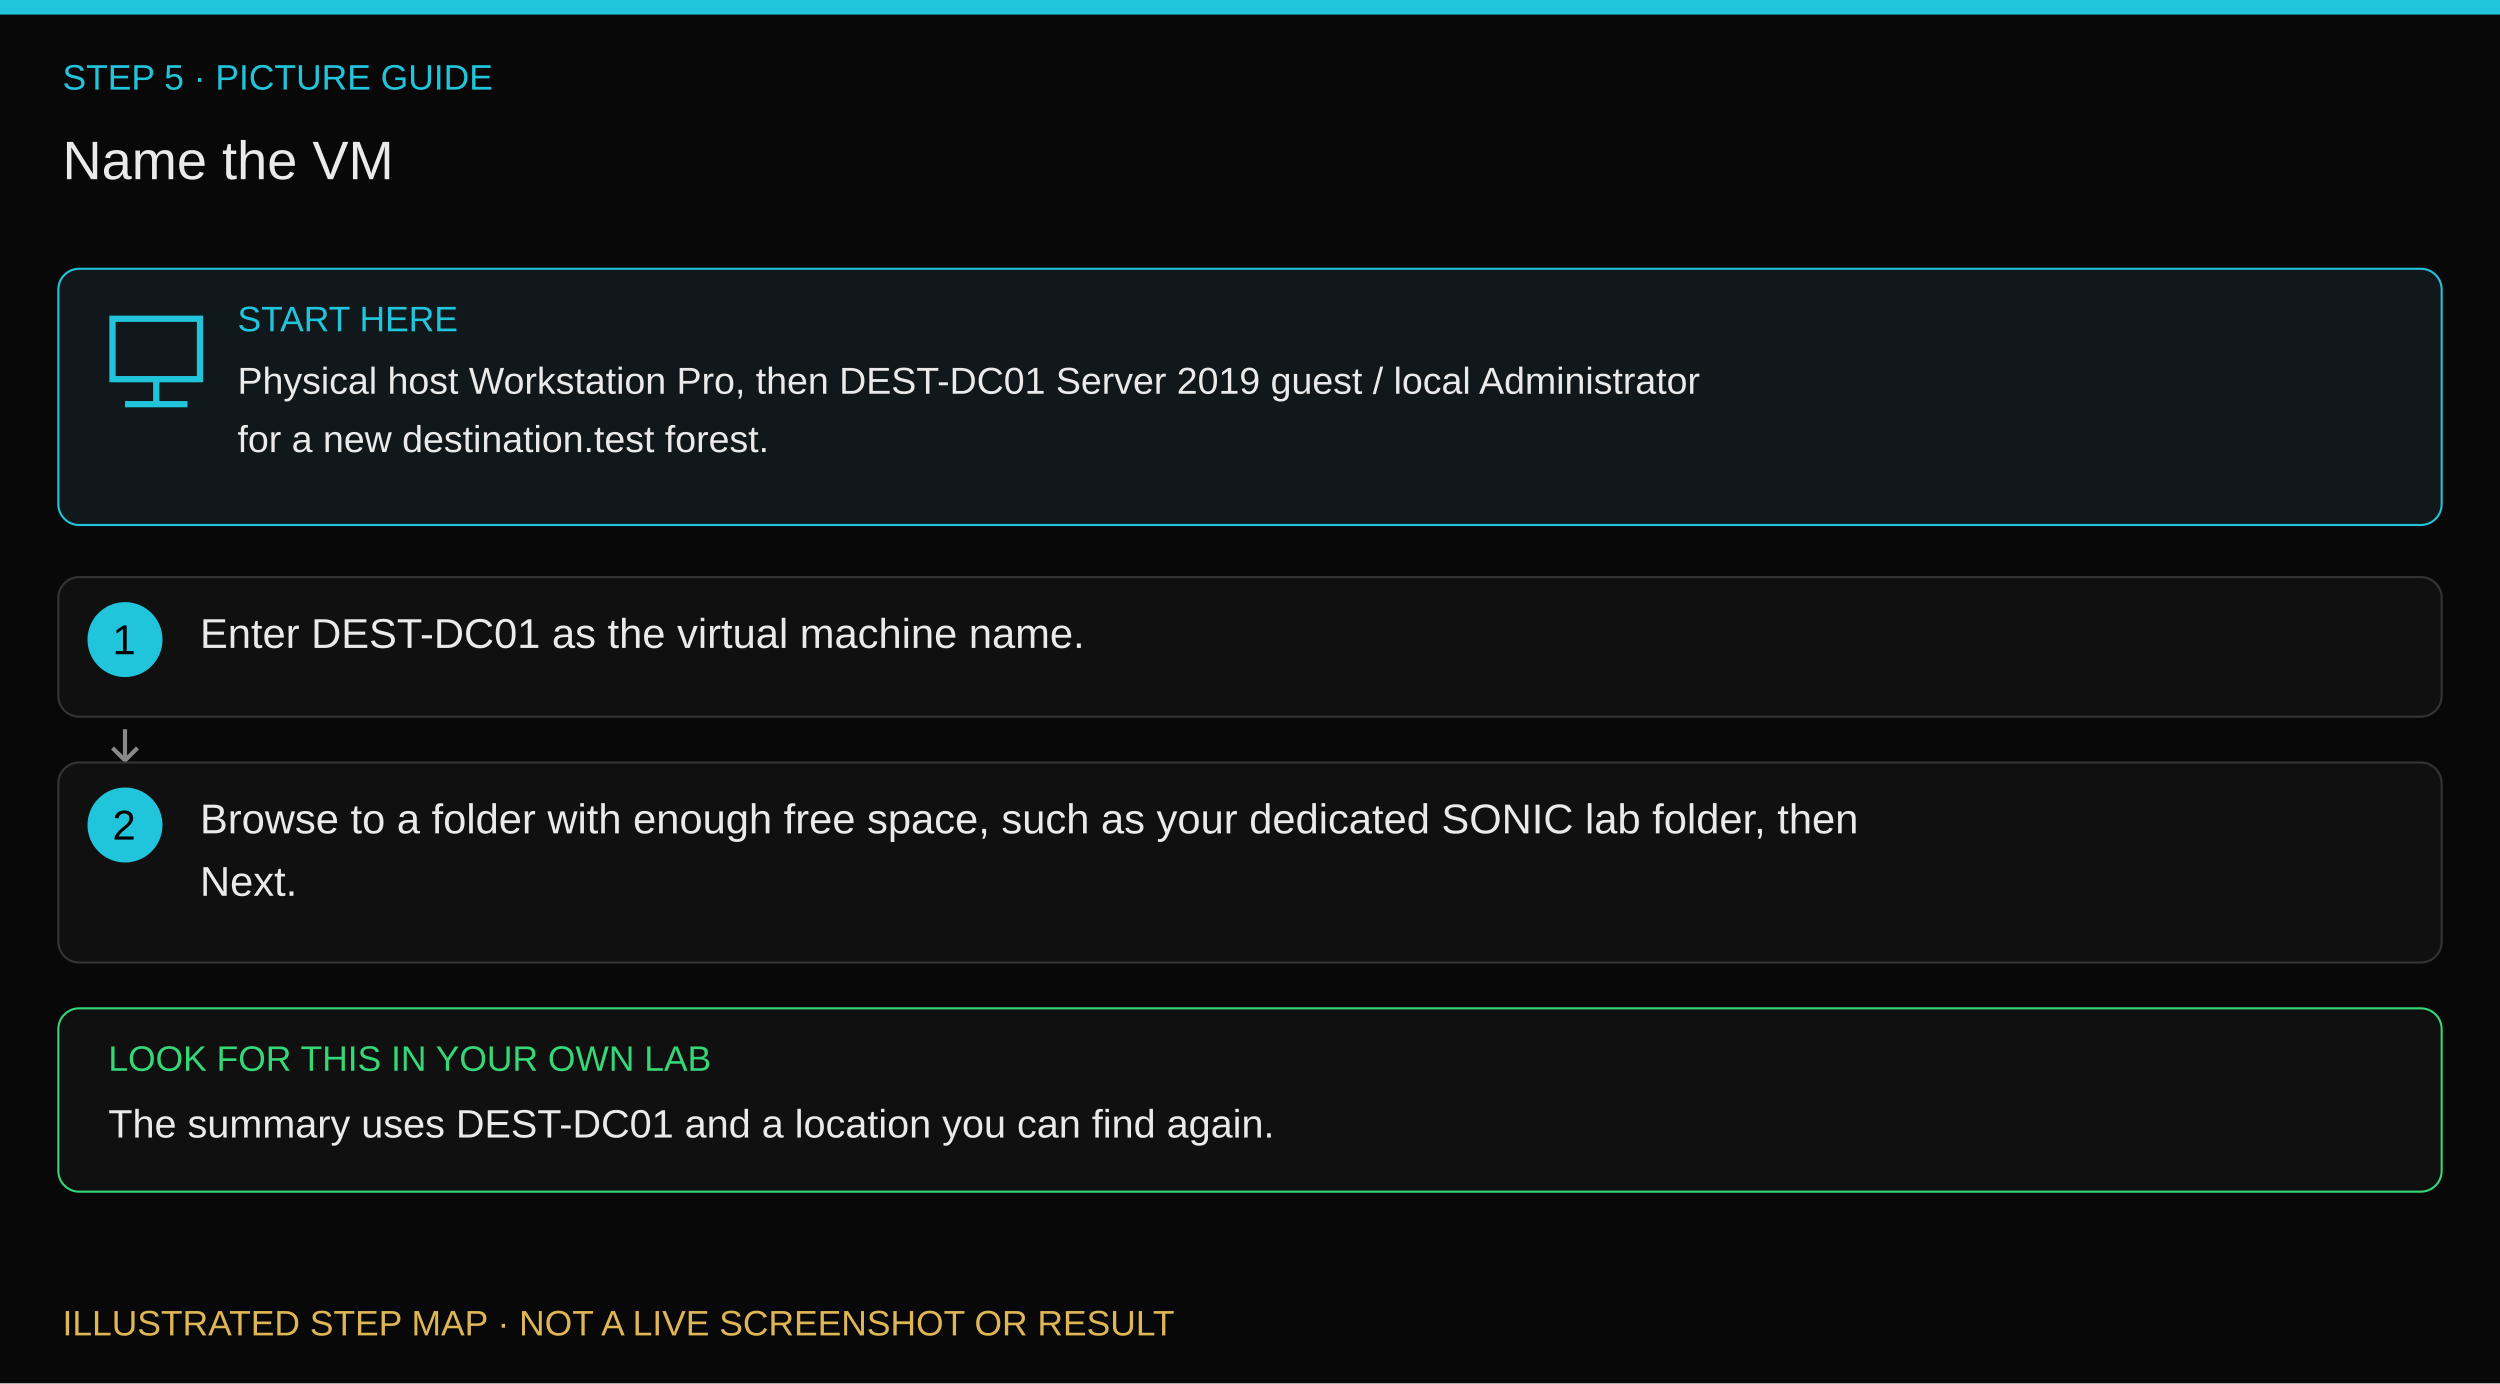
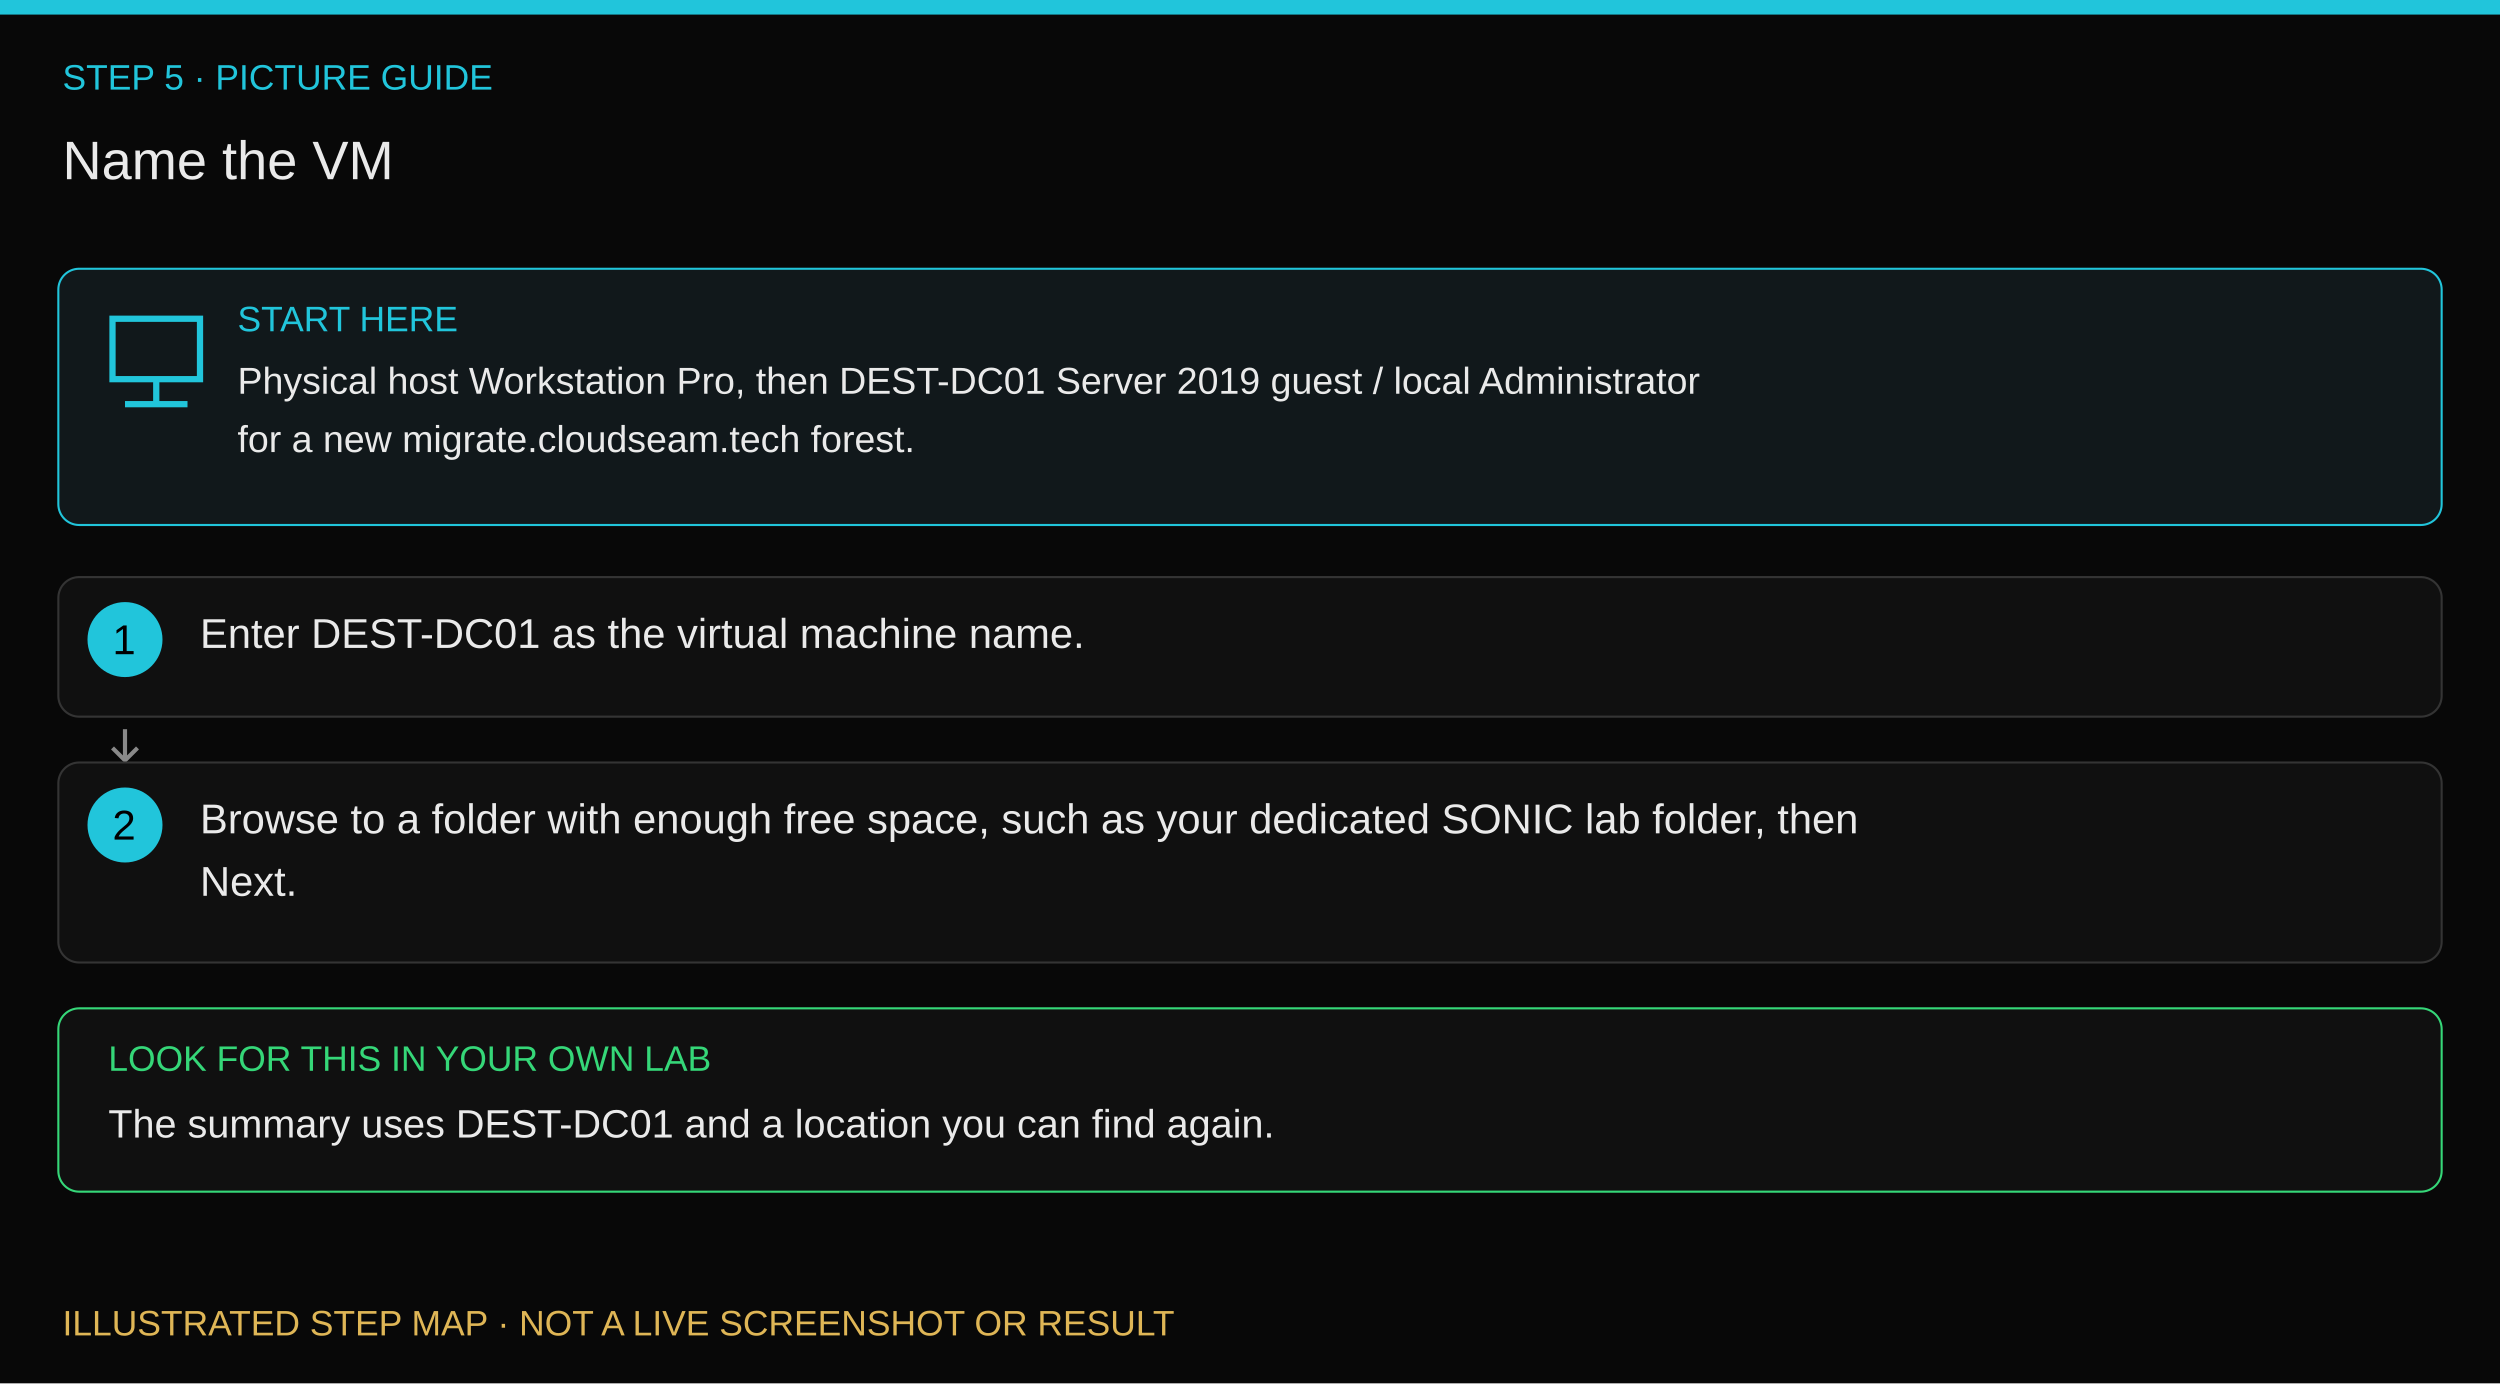
<svg xmlns="http://www.w3.org/2000/svg" width="1200" height="664" viewBox="0 0 1200 664" role="img" aria-labelledby="title desc">
  <rect width="1200" height="664" fill="#080808" />
  <rect width="1200" height="7" fill="#21c5db" />
  <text x="30" y="43" font-family="Arial, sans-serif" font-size="17" fill="#21c5db">STEP 5 · PICTURE GUIDE</text>
  <text x="30" y="86" font-family="Arial, sans-serif" font-size="26" fill="#eaeaea">Name the VM</text>
  <rect x="28" y="129" width="1144" height="123" rx="10" fill="#11181b" stroke="#21c5db" />
  <path d="M54 153h42v29H54zm21 29v12m-15 0h30" fill="none" stroke="#21c5db" stroke-width="3" />
  <text x="114" y="159" font-family="Arial, sans-serif" font-size="17" fill="#21c5db">START HERE</text>
  <text x="114" y="189" font-family="Arial, sans-serif" font-size="18" fill="#eaeaea">Physical host Workstation Pro, then DEST-DC01 Server 2019 guest / local Administrator</text>
-   <text x="114" y="217" font-family="Arial, sans-serif" font-size="18" fill="#eaeaea">for a new destination.test forest.</text>
+   <text x="114" y="217" font-family="Arial, sans-serif" font-size="18" fill="#eaeaea">for a new migrate.cloudseam.tech forest.</text>
  <rect x="28" y="277" width="1144" height="67" rx="10" fill="#101010" stroke="#343434" />
  <circle cx="60" cy="307" r="18" fill="#21c5db" />
  <text x="54" y="314" font-family="Arial, sans-serif" font-size="20" fill="#000">1</text>
  <text x="96" y="311" font-family="Arial, sans-serif" font-size="20" fill="#eaeaea">Enter DEST-DC01 as the virtual machine name.</text>
  <path d="M60 350v15m-6-6 6 6 6-6" fill="none" stroke="#898989" stroke-width="2" />
  <rect x="28" y="366" width="1144" height="96" rx="10" fill="#101010" stroke="#343434" />
  <circle cx="60" cy="396" r="18" fill="#21c5db" />
  <text x="54" y="403" font-family="Arial, sans-serif" font-size="20" fill="#000">2</text>
  <text x="96" y="400" font-family="Arial, sans-serif" font-size="20" fill="#eaeaea">Browse to a folder with enough free space, such as your dedicated SONIC lab folder, then</text>
  <text x="96" y="430" font-family="Arial, sans-serif" font-size="20" fill="#eaeaea">Next.</text>
  <rect x="28" y="484" width="1144" height="88" rx="10" fill="#101010" stroke="#35d778" />
  <text x="52" y="514" font-family="Arial, sans-serif" font-size="17" fill="#35d778">LOOK FOR THIS IN YOUR OWN LAB</text>
  <text x="52" y="546" font-family="Arial, sans-serif" font-size="19" fill="#eaeaea">The summary uses DEST-DC01 and a location you can find again.</text>
  <text x="30" y="641" font-family="Arial, sans-serif" font-size="17" fill="#dfb656">ILLUSTRATED STEP MAP · NOT A LIVE SCREENSHOT OR RESULT</text>
</svg>
